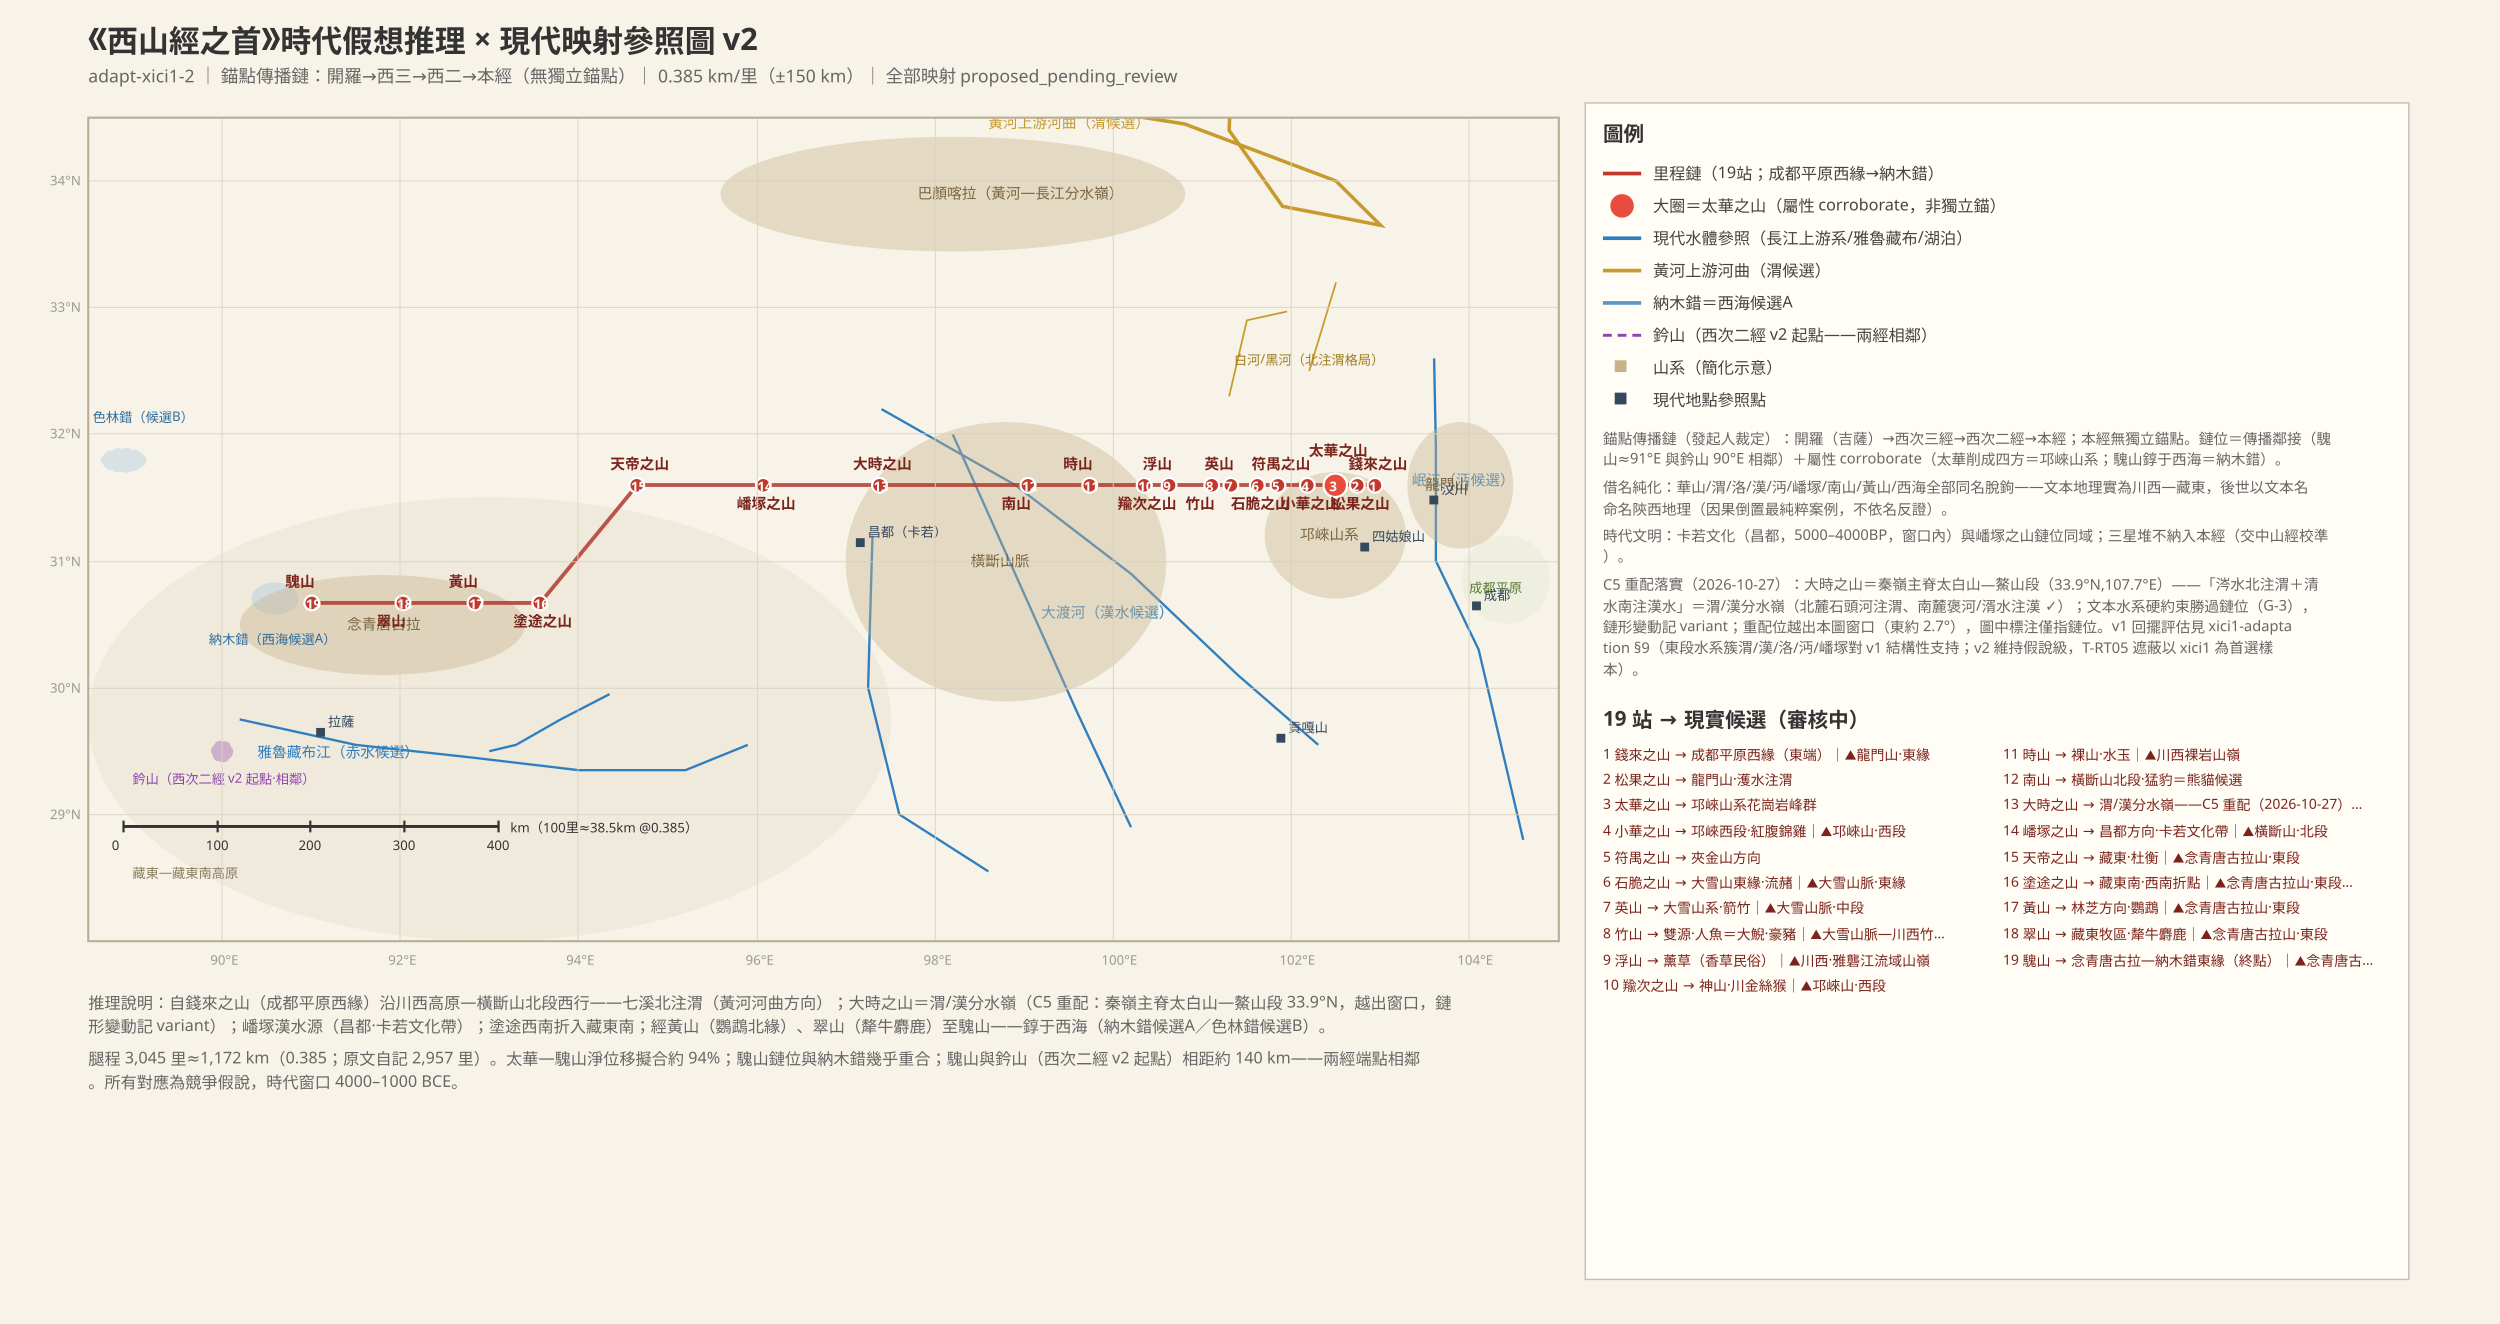
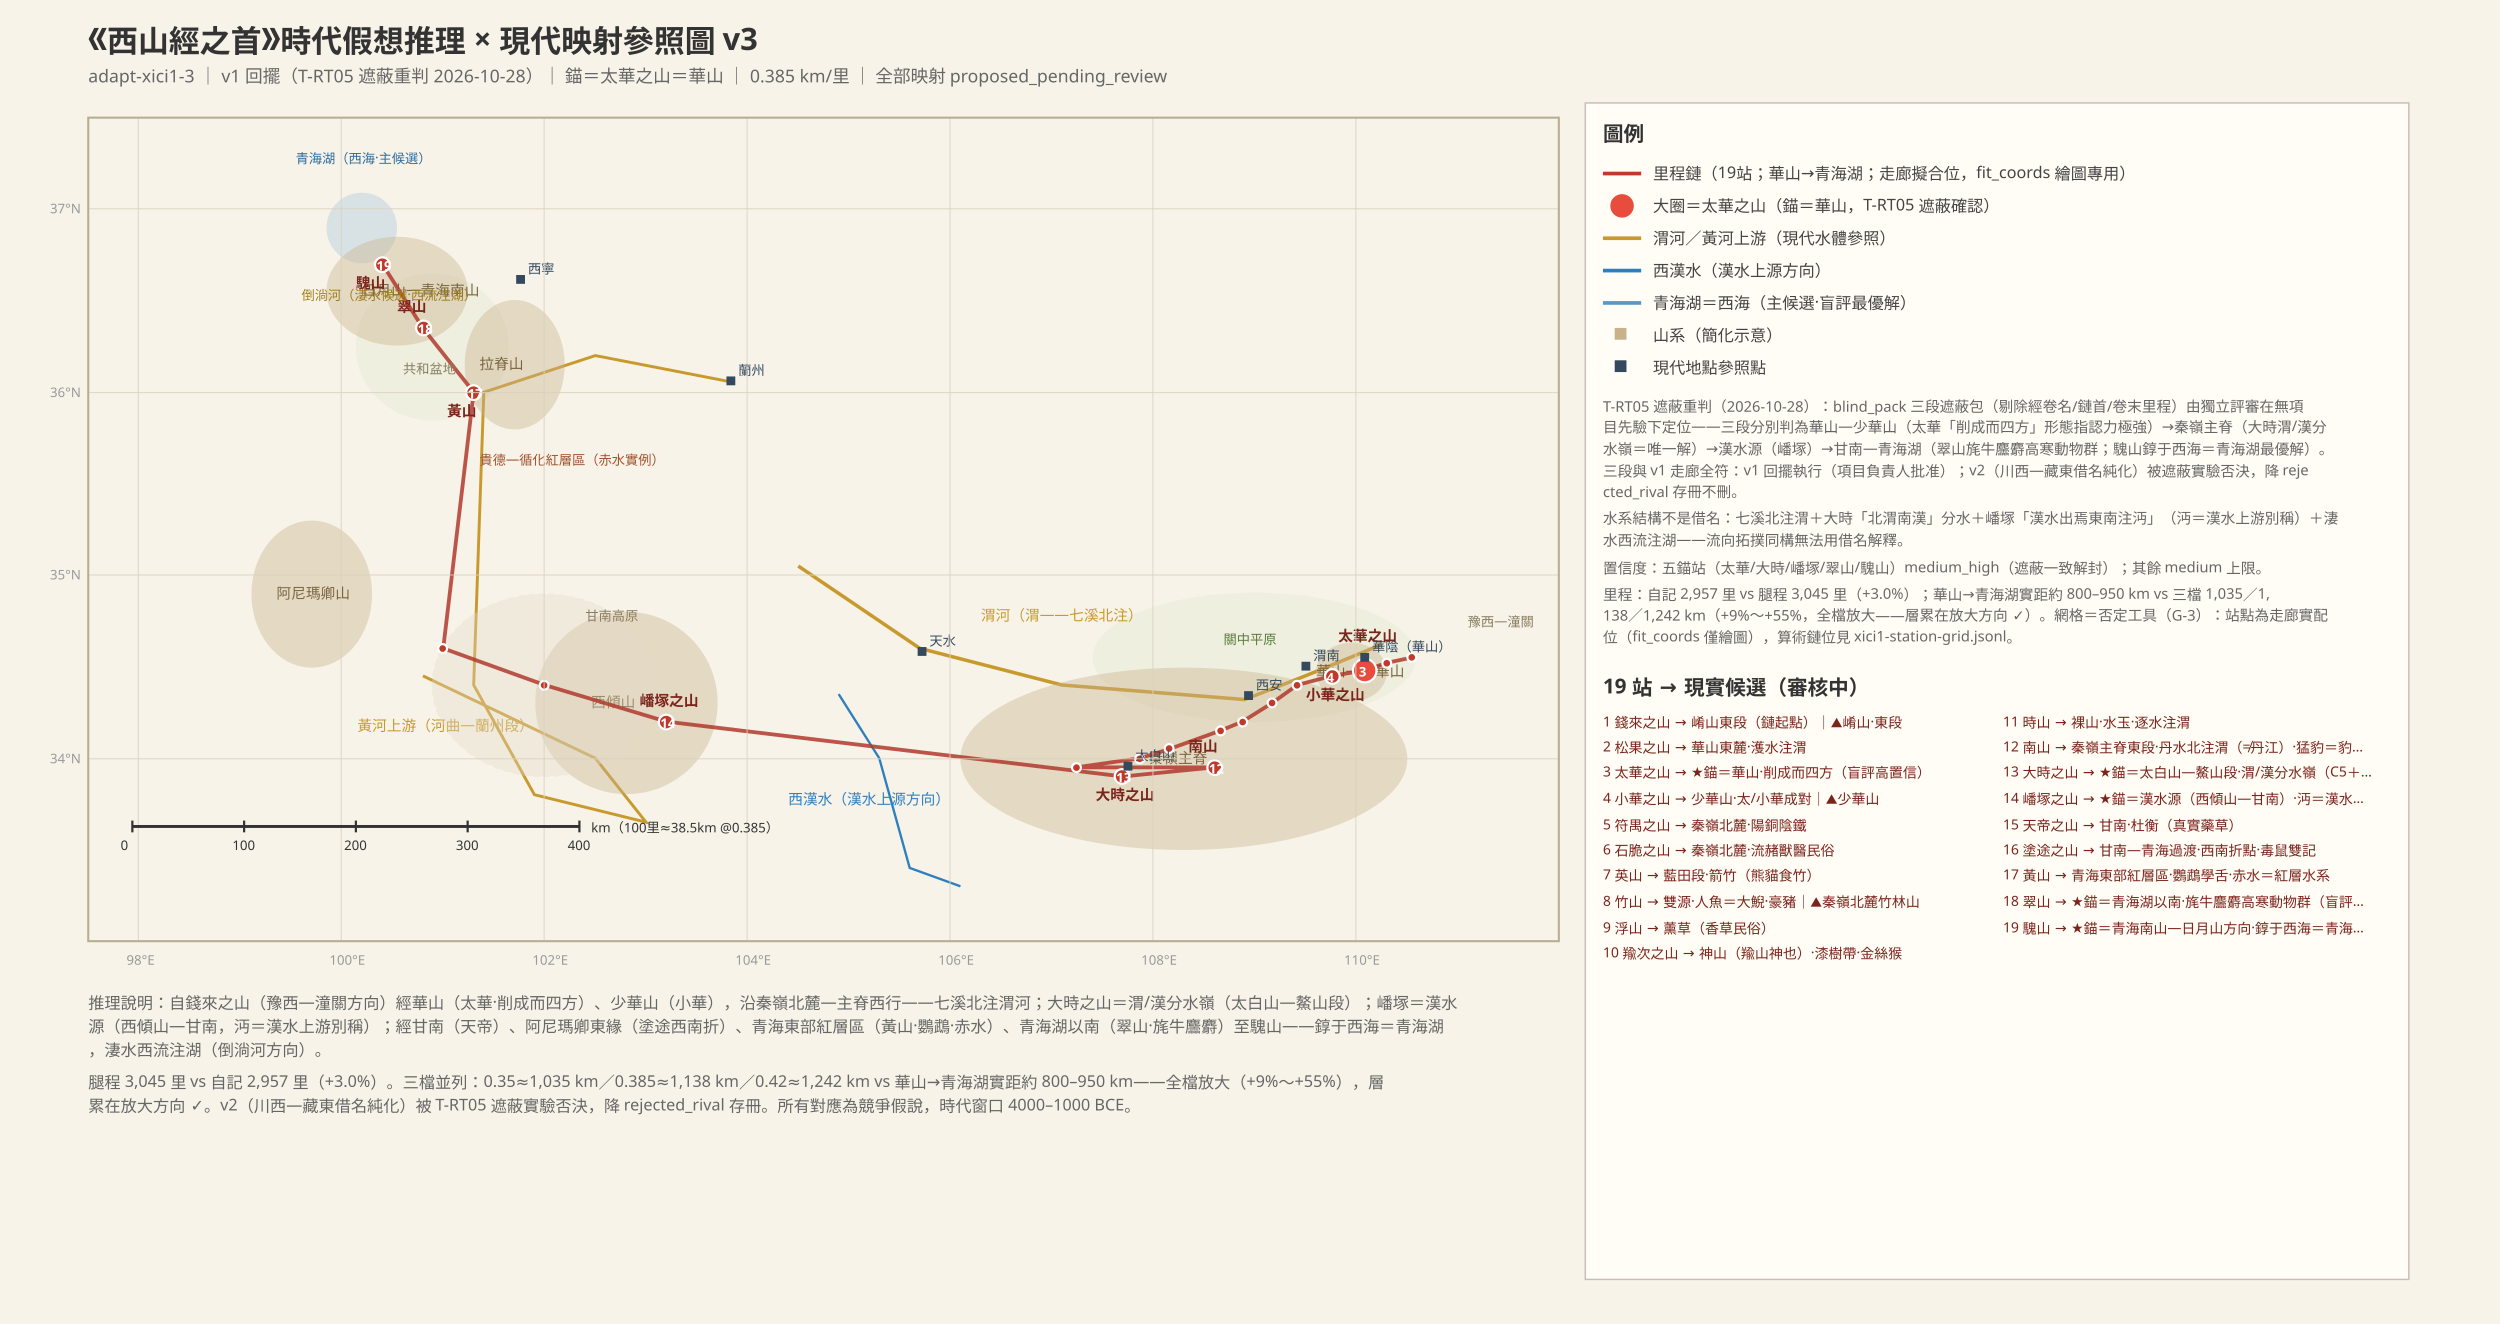
<svg xmlns="http://www.w3.org/2000/svg" width="1700" height="900" font-family="PingFang SC, Hiragino Sans GB, Microsoft YaHei, sans-serif">
  <rect width="1700" height="900" fill="#f7f3e8" />
  <defs>
    <marker id="arr" markerWidth="8" markerHeight="8" refX="7" refY="3" orient="auto">
      <path d="M0,0 L7,3 L0,6 Z" fill="#555" />
    </marker>
    <pattern id="sand" width="8" height="8" patternUnits="userSpaceOnUse">
      <rect width="8" height="8" fill="#efe3c0" />
      <circle cx="2" cy="2" r="0.8" fill="#d6b96a" />
      <circle cx="6" cy="6" r="0.8" fill="#d6b96a" />
    </pattern>
    <clipPath id="mapclip">
      <rect x="60" y="80" width="1000" height="560" />
    </clipPath>
  </defs>
-   <text x="60" y="34" font-size="21" font-weight="bold" fill="#333">《西山經之首》時代假想推理 × 現代映射參照圖 v2</text>
-   <text x="60" y="56" font-size="12" fill="#666">adapt-xici1-2 ｜ 錨點傳播鏈：開羅→西三→西二→本經（無獨立錨點）｜ 0.385 km/里（±150 km）｜ 全部映射 proposed_pending_review</text>
+   <text x="60" y="34" font-size="21" font-weight="bold" fill="#333">《西山經之首》時代假想推理 × 現代映射參照圖 v3</text>
+   <text x="60" y="56" font-size="12" fill="#666">adapt-xici1-3 ｜ v1 回擺（T-RT05 遮蔽重判 2026-10-28）｜ 錨＝太華之山＝華山 ｜ 0.385 km/里 ｜ 全部映射 proposed_pending_review</text>
  <g clip-path="url(#mapclip)">
-     <ellipse cx="1024" cy="394" rx="30" ry="30" fill="#dce8cf" opacity="0.35" />
-     <ellipse cx="333" cy="489" rx="273" ry="151" fill="#e2d9c8" opacity="0.35" />
-     <ellipse cx="187" cy="407" rx="16" ry="11" fill="#9dc2dd" opacity="0.35" />
-     <polyline points="508.5,36.9 593.3,45.5 696.4,67.1 805.5,84.3 908.5,123.1 938.8,153.2 872.1,140.3 835.8,88.6 841.8,-49.2 908.5,-66.5 987.3,-54.4" fill="none" stroke="#c89a2e" stroke-width="2.4" />
-     <text x="672" y="87" font-size="10" fill="#c89a2e">黃河上游河曲（渭候選）</text>
-     <polyline points="835.8,269.5 847.9,217.8 875.2,211.8" fill="none" stroke="#c89a2e" stroke-width="1.2" />
-     <polyline points="890.3,252.3 908.5,192.0" fill="none" stroke="#c89a2e" stroke-width="1.2" />
-     <polyline points="975.2,243.7 976.4,304.0 976.4,381.5 1005.5,441.8 1035.8,571.1" fill="none" stroke="#2f7fbf" stroke-width="1.6" />
-     <text x="960" y="330" font-size="10" fill="#2f7fbf">岷江（沔候選）</text>
-     <polyline points="599.4,278.2 690.3,329.8 769.1,390.2 841.8,459.1 896.4,506.5" fill="none" stroke="#2f7fbf" stroke-width="1.6" />
-     <text x="708" y="420" font-size="10" fill="#2f7fbf">大渡河（漢水候選）</text>
-     <polyline points="647.9,295.4 690.3,390.2 732.7,484.9 769.1,562.5" fill="none" stroke="#2f7fbf" stroke-width="1.6" />
-     <polyline points="593.3,364.3 590.3,467.7 611.5,553.8 672.1,592.6" fill="none" stroke="#2f7fbf" stroke-width="1.6" />
-     <polyline points="163.0,489.2 241.8,506.5 320.6,515.1 393.3,523.7 466.1,523.7 508.5,506.5" fill="none" stroke="#2f7fbf" stroke-width="1.6" />
-     <text x="175" y="515" font-size="10" fill="#2f7fbf">雅魯藏布江（赤水候選）</text>
-     <polyline points="414.5,472.0 381.2,489.2 350.9,506.5 332.7,510.8" fill="none" stroke="#2f7fbf" stroke-width="1.6" />
-     <ellipse cx="648" cy="132" rx="158" ry="39" fill="#c9b18a" opacity="0.4" />
-     <text x="624" y="135" font-size="10" fill="#7a6540">巴顏喀拉（黃河—長江分水嶺）</text>
-     <ellipse cx="684" cy="382" rx="109" ry="95" fill="#c9b18a" opacity="0.4" />
-     <text x="660" y="385" font-size="10" fill="#7a6540">橫斷山脈</text>
-     <ellipse cx="908" cy="364" rx="48" ry="43" fill="#c9b18a" opacity="0.4" />
-     <text x="884" y="367" font-size="10" fill="#7a6540">邛崍山系</text>
-     <ellipse cx="993" cy="330" rx="36" ry="43" fill="#c9b18a" opacity="0.4" />
-     <text x="969" y="333" font-size="10" fill="#7a6540">龍門山</text>
-     <ellipse cx="260" cy="425" rx="97" ry="34" fill="#c9b18a" opacity="0.4" />
-     <text x="236" y="428" font-size="10" fill="#7a6540">念青唐古拉</text>
-     <ellipse cx="84" cy="313" rx="15" ry="8" fill="#9dc2dd" opacity="0.35" stroke="#9dc2dd" stroke-dasharray="4 3" />
-     <ellipse cx="151" cy="511" rx="7" ry="7" fill="#8e44ad" opacity="0.35" stroke="#8e44ad" stroke-dasharray="4 3" />
-     <polyline points="934.5,329.8 923.0,329.8 908.5,329.8 889.1,329.8 869.1,329.8 854.5,329.8 837.0,329.8 824.2,329.8 794.5,329.8 777.6,329.8 740.6,329.8 698.8,329.8 598.2,329.8 519.4,329.8 433.3,329.8 367.3,410.0 323.0,410.0 273.9,410.0 212.1,410.0" fill="none" stroke="#b03a2e" stroke-width="2.6" opacity="0.85" />
-     <circle cx="935" cy="330" r="5" fill="#c0392b" stroke="#fff" stroke-width="1.5" />
-     <text x="931" y="334" font-size="9" fill="#fff" font-weight="bold">1</text>
-     <text x="917" y="319" font-size="10" fill="#7b241c" font-weight="bold">錢來之山</text>
-     <circle cx="923" cy="330" r="5" fill="#c0392b" stroke="#fff" stroke-width="1.5" />
-     <text x="919" y="334" font-size="9" fill="#fff" font-weight="bold">2</text>
-     <text x="905" y="346" font-size="10" fill="#7b241c" font-weight="bold">松果之山</text>
-     <circle cx="908" cy="330" r="8" fill="#e74c3c" stroke="#fff" stroke-width="1.5" />
-     <text x="904" y="334" font-size="9" fill="#fff" font-weight="bold">3</text>
-     <text x="890" y="310" font-size="10" fill="#7b241c" font-weight="bold">太華之山</text>
-     <circle cx="889" cy="330" r="5" fill="#c0392b" stroke="#fff" stroke-width="1.5" />
-     <text x="885" y="334" font-size="9" fill="#fff" font-weight="bold">4</text>
-     <text x="871" y="346" font-size="10" fill="#7b241c" font-weight="bold">小華之山</text>
-     <circle cx="869" cy="330" r="5" fill="#c0392b" stroke="#fff" stroke-width="1.5" />
-     <text x="865" y="334" font-size="9" fill="#fff" font-weight="bold">5</text>
-     <text x="851" y="319" font-size="10" fill="#7b241c" font-weight="bold">符禺之山</text>
-     <circle cx="855" cy="330" r="5" fill="#c0392b" stroke="#fff" stroke-width="1.5" />
-     <text x="851" y="334" font-size="9" fill="#fff" font-weight="bold">6</text>
-     <text x="837" y="346" font-size="10" fill="#7b241c" font-weight="bold">石脆之山</text>
-     <circle cx="837" cy="330" r="5" fill="#c0392b" stroke="#fff" stroke-width="1.5" />
-     <text x="833" y="334" font-size="9" fill="#fff" font-weight="bold">7</text>
-     <text x="819" y="319" font-size="10" fill="#7b241c" font-weight="bold">英山</text>
-     <circle cx="824" cy="330" r="5" fill="#c0392b" stroke="#fff" stroke-width="1.5" />
-     <text x="820" y="334" font-size="9" fill="#fff" font-weight="bold">8</text>
-     <text x="806" y="346" font-size="10" fill="#7b241c" font-weight="bold">竹山</text>
-     <circle cx="795" cy="330" r="5" fill="#c0392b" stroke="#fff" stroke-width="1.5" />
-     <text x="791" y="334" font-size="9" fill="#fff" font-weight="bold">9</text>
-     <text x="777" y="319" font-size="10" fill="#7b241c" font-weight="bold">浮山</text>
-     <circle cx="778" cy="330" r="5" fill="#c0392b" stroke="#fff" stroke-width="1.5" />
-     <text x="774" y="334" font-size="9" fill="#fff" font-weight="bold">10</text>
-     <text x="760" y="346" font-size="10" fill="#7b241c" font-weight="bold">羭次之山</text>
-     <circle cx="741" cy="330" r="5" fill="#c0392b" stroke="#fff" stroke-width="1.5" />
-     <text x="737" y="334" font-size="9" fill="#fff" font-weight="bold">11</text>
-     <text x="723" y="319" font-size="10" fill="#7b241c" font-weight="bold">時山</text>
-     <circle cx="699" cy="330" r="5" fill="#c0392b" stroke="#fff" stroke-width="1.5" />
-     <text x="695" y="334" font-size="9" fill="#fff" font-weight="bold">12</text>
-     <text x="681" y="346" font-size="10" fill="#7b241c" font-weight="bold">南山</text>
-     <circle cx="598" cy="330" r="5" fill="#c0392b" stroke="#fff" stroke-width="1.5" />
-     <text x="594" y="334" font-size="9" fill="#fff" font-weight="bold">13</text>
-     <text x="580" y="319" font-size="10" fill="#7b241c" font-weight="bold">大時之山</text>
-     <circle cx="519" cy="330" r="5" fill="#c0392b" stroke="#fff" stroke-width="1.5" />
-     <text x="515" y="334" font-size="9" fill="#fff" font-weight="bold">14</text>
-     <text x="501" y="346" font-size="10" fill="#7b241c" font-weight="bold">嶓塚之山</text>
-     <circle cx="433" cy="330" r="5" fill="#c0392b" stroke="#fff" stroke-width="1.5" />
-     <text x="429" y="334" font-size="9" fill="#fff" font-weight="bold">15</text>
-     <text x="415" y="319" font-size="10" fill="#7b241c" font-weight="bold">天帝之山</text>
-     <circle cx="367" cy="410" r="5" fill="#c0392b" stroke="#fff" stroke-width="1.5" />
-     <text x="363" y="414" font-size="9" fill="#fff" font-weight="bold">16</text>
-     <text x="349" y="426" font-size="10" fill="#7b241c" font-weight="bold">塗途之山</text>
-     <circle cx="323" cy="410" r="5" fill="#c0392b" stroke="#fff" stroke-width="1.5" />
-     <text x="319" y="414" font-size="9" fill="#fff" font-weight="bold">17</text>
-     <text x="305" y="399" font-size="10" fill="#7b241c" font-weight="bold">黃山</text>
-     <circle cx="274" cy="410" r="5" fill="#c0392b" stroke="#fff" stroke-width="1.5" />
-     <text x="270" y="414" font-size="9" fill="#fff" font-weight="bold">18</text>
-     <text x="256" y="426" font-size="10" fill="#7b241c" font-weight="bold">翠山</text>
-     <circle cx="212" cy="410" r="5" fill="#c0392b" stroke="#fff" stroke-width="1.5" />
-     <text x="208" y="414" font-size="9" fill="#fff" font-weight="bold">19</text>
-     <text x="194" y="399" font-size="10" fill="#7b241c" font-weight="bold">騩山</text>
-     <text x="999" y="403" font-size="9" fill="#5a7a3a">成都平原</text>
-     <text x="90" y="597" font-size="9" fill="#8a7d5f">藏東—藏東南高原</text>
-     <text x="142" y="438" font-size="9" fill="#2f6d9e">納木錯（西海候選A）</text>
-     <text x="63" y="287" font-size="9" fill="#2f6d9e">色林錯（候選B）</text>
-     <text x="839" y="248" font-size="9" fill="#a07d1e">白河/黑河（北注渭格局）</text>
-     <text x="90" y="533" font-size="9" fill="#8e44ad">鈐山（西次二經 v2 起點·相鄰）</text>
-     <rect x="1001" y="409" width="6" height="6" fill="#34495e" />
-     <text x="1009" y="408" font-size="9" fill="#34495e">成都</text>
-     <rect x="215" y="495" width="6" height="6" fill="#34495e" />
-     <text x="223" y="494" font-size="9" fill="#34495e">拉薩</text>
-     <rect x="582" y="366" width="6" height="6" fill="#34495e" />
-     <text x="590" y="365" font-size="9" fill="#34495e">昌都（卡若）</text>
-     <rect x="972" y="337" width="6" height="6" fill="#34495e" />
-     <text x="980" y="336" font-size="9" fill="#34495e">汶川</text>
-     <rect x="925" y="369" width="6" height="6" fill="#34495e" />
-     <text x="933" y="368" font-size="9" fill="#34495e">四姑娘山</text>
-     <rect x="868" y="499" width="6" height="6" fill="#34495e" />
-     <text x="876" y="498" font-size="9" fill="#34495e">貢嘎山</text>
+     <ellipse cx="853" cy="447" rx="110" ry="44" fill="#dce8cf" opacity="0.35" />
+     <ellipse cx="294" cy="236" rx="52" ry="50" fill="#dce8cf" opacity="0.35" />
+     <ellipse cx="246" cy="155" rx="24" ry="24" fill="#9dc2dd" opacity="0.35" />
+     <polyline points="542.8,384.9 625.5,440.9 722.1,465.8 846.2,475.7 887.6,459.6 939.3,438.4" fill="none" stroke="#c89a2e" stroke-width="2.4" />
+     <text x="667" y="422" font-size="10" fill="#c89a2e">渭河（渭——七溪北注）</text>
+     <polyline points="570.3,472.0 597.9,515.6 618.6,590.2 653.1,602.7" fill="none" stroke="#2f7fbf" stroke-width="1.6" />
+     <text x="536" y="547" font-size="10" fill="#2f7fbf">西漢水（漢水上源方向）</text>
+     <polyline points="287.6,459.6 404.8,515.6 439.3,559.1 363.4,540.4 322.1,465.8 329.0,266.7 404.8,241.8 494.5,259.2" fill="none" stroke="#c89a2e" stroke-width="2.0" />
+     <text x="243" y="497" font-size="10" fill="#c89a2e">黃河上游（河曲—蘭州段）</text>
+     <ellipse cx="805" cy="516" rx="152" ry="62" fill="#c9b18a" opacity="0.4" />
+     <text x="781" y="519" font-size="10" fill="#7a6540">秦嶺主脊</text>
+     <ellipse cx="919" cy="457" rx="24" ry="20" fill="#c9b18a" opacity="0.4" />
+     <text x="895" y="460" font-size="10" fill="#7a6540">華山—少華山</text>
+     <ellipse cx="426" cy="478" rx="62" ry="62" fill="#c9b18a" opacity="0.4" />
+     <text x="402" y="481" font-size="10" fill="#7a6540">西傾山</text>
+     <ellipse cx="212" cy="404" rx="41" ry="50" fill="#c9b18a" opacity="0.4" />
+     <text x="188" y="407" font-size="10" fill="#7a6540">阿尼瑪卿山</text>
+     <ellipse cx="350" cy="248" rx="34" ry="44" fill="#c9b18a" opacity="0.4" />
+     <text x="326" y="251" font-size="10" fill="#7a6540">拉脊山</text>
+     <ellipse cx="270" cy="198" rx="48" ry="37" fill="#c9b18a" opacity="0.4" />
+     <text x="246" y="201" font-size="10" fill="#7a6540">日月山—青海南山</text>
+     <ellipse cx="370" cy="466" rx="76" ry="62" fill="#e2d9c8" opacity="0.35" stroke="#e2d9c8" stroke-dasharray="4 3" />
+     <polyline points="960.0,447.1 942.8,450.8 928.3,455.8 905.5,459.6 882.1,465.8 864.8,478.2 844.8,490.7 829.7,496.9 795.2,509.3 775.2,515.6 731.7,521.8 825.5,521.8 763.4,528.0 453.1,490.7 370.3,465.8 301.4,440.9 322.1,266.7 287.6,223.1 260.0,179.6" fill="none" stroke="#b03a2e" stroke-width="2.6" opacity="0.85" />
+     <circle cx="960" cy="447" r="3" fill="#c0392b" stroke="#fff" stroke-width="1.5" />
+     <circle cx="943" cy="451" r="3" fill="#c0392b" stroke="#fff" stroke-width="1.5" />
+     <circle cx="928" cy="456" r="8" fill="#e74c3c" stroke="#fff" stroke-width="1.5" />
+     <text x="924" y="460" font-size="9" fill="#fff" font-weight="bold">3</text>
+     <text x="910" y="436" font-size="10" fill="#7b241c" font-weight="bold">太華之山</text>
+     <circle cx="906" cy="460" r="5" fill="#c0392b" stroke="#fff" stroke-width="1.5" />
+     <text x="902" y="464" font-size="9" fill="#fff" font-weight="bold">4</text>
+     <text x="888" y="476" font-size="10" fill="#7b241c" font-weight="bold">小華之山</text>
+     <circle cx="882" cy="466" r="3" fill="#c0392b" stroke="#fff" stroke-width="1.5" />
+     <circle cx="865" cy="478" r="3" fill="#c0392b" stroke="#fff" stroke-width="1.5" />
+     <circle cx="845" cy="491" r="3" fill="#c0392b" stroke="#fff" stroke-width="1.5" />
+     <circle cx="830" cy="497" r="3" fill="#c0392b" stroke="#fff" stroke-width="1.5" />
+     <circle cx="795" cy="509" r="3" fill="#c0392b" stroke="#fff" stroke-width="1.5" />
+     <circle cx="775" cy="516" r="3" fill="#c0392b" stroke="#fff" stroke-width="1.5" />
+     <circle cx="732" cy="522" r="3" fill="#c0392b" stroke="#fff" stroke-width="1.5" />
+     <circle cx="826" cy="522" r="5" fill="#c0392b" stroke="#fff" stroke-width="1.5" />
+     <text x="822" y="526" font-size="9" fill="#fff" font-weight="bold">12</text>
+     <text x="808" y="511" font-size="10" fill="#7b241c" font-weight="bold">南山</text>
+     <circle cx="763" cy="528" r="5" fill="#c0392b" stroke="#fff" stroke-width="1.5" />
+     <text x="759" y="532" font-size="9" fill="#fff" font-weight="bold">13</text>
+     <text x="745" y="544" font-size="10" fill="#7b241c" font-weight="bold">大時之山</text>
+     <circle cx="453" cy="491" r="5" fill="#c0392b" stroke="#fff" stroke-width="1.5" />
+     <text x="449" y="495" font-size="9" fill="#fff" font-weight="bold">14</text>
+     <text x="435" y="480" font-size="10" fill="#7b241c" font-weight="bold">嶓塚之山</text>
+     <circle cx="370" cy="466" r="3" fill="#c0392b" stroke="#fff" stroke-width="1.5" />
+     <circle cx="301" cy="441" r="3" fill="#c0392b" stroke="#fff" stroke-width="1.5" />
+     <circle cx="322" cy="267" r="5" fill="#c0392b" stroke="#fff" stroke-width="1.5" />
+     <text x="318" y="271" font-size="9" fill="#fff" font-weight="bold">17</text>
+     <text x="304" y="283" font-size="10" fill="#7b241c" font-weight="bold">黃山</text>
+     <circle cx="288" cy="223" r="5" fill="#c0392b" stroke="#fff" stroke-width="1.5" />
+     <text x="284" y="227" font-size="9" fill="#fff" font-weight="bold">18</text>
+     <text x="270" y="212" font-size="10" fill="#7b241c" font-weight="bold">翠山</text>
+     <circle cx="260" cy="180" r="5" fill="#c0392b" stroke="#fff" stroke-width="1.5" />
+     <text x="256" y="184" font-size="9" fill="#fff" font-weight="bold">19</text>
+     <text x="242" y="196" font-size="10" fill="#7b241c" font-weight="bold">騩山</text>
+     <text x="832" y="438" font-size="9" fill="#5a7a3a">關中平原</text>
+     <text x="998" y="426" font-size="9" fill="#8a7d5f">豫西—潼關</text>
+     <text x="398" y="422" font-size="9" fill="#8a7d5f">甘南高原</text>
+     <text x="201" y="111" font-size="9" fill="#2f6d9e">青海湖（西海·主候選）</text>
+     <text x="274" y="254" font-size="9" fill="#8a7d5f">共和盆地</text>
+     <text x="205" y="204" font-size="9" fill="#a07d1e">倒淌河（淒水候選·西流注湖）</text>
+     <text x="326" y="316" font-size="9" fill="#a0522d">貴德—循化紅層區（赤水實例）</text>
+     <rect x="846" y="470" width="6" height="6" fill="#34495e" />
+     <text x="854" y="469" font-size="9" fill="#34495e">西安</text>
+     <rect x="885" y="450" width="6" height="6" fill="#34495e" />
+     <text x="893" y="449" font-size="9" fill="#34495e">渭南</text>
+     <rect x="925" y="444" width="6" height="6" fill="#34495e" />
+     <text x="933" y="443" font-size="9" fill="#34495e">華陰（華山）</text>
+     <rect x="764" y="518" width="6" height="6" fill="#34495e" />
+     <text x="772" y="517" font-size="9" fill="#34495e">太白山</text>
+     <rect x="624" y="440" width="6" height="6" fill="#34495e" />
+     <text x="632" y="439" font-size="9" fill="#34495e">天水</text>
+     <rect x="494" y="256" width="6" height="6" fill="#34495e" />
+     <text x="502" y="255" font-size="9" fill="#34495e">蘭州</text>
+     <rect x="351" y="187" width="6" height="6" fill="#34495e" />
+     <text x="359" y="186" font-size="9" fill="#34495e">西寧</text>
  </g>
-   <line x1="151" y1="640" x2="151" y2="80" stroke="#d9d2c0" stroke-width="0.6" />
-   <text x="143" y="656" font-size="9" fill="#999">90°E</text>
-   <line x1="272" y1="640" x2="272" y2="80" stroke="#d9d2c0" stroke-width="0.6" />
-   <text x="264" y="656" font-size="9" fill="#999">92°E</text>
-   <line x1="393" y1="640" x2="393" y2="80" stroke="#d9d2c0" stroke-width="0.6" />
-   <text x="385" y="656" font-size="9" fill="#999">94°E</text>
-   <line x1="515" y1="640" x2="515" y2="80" stroke="#d9d2c0" stroke-width="0.6" />
-   <text x="507" y="656" font-size="9" fill="#999">96°E</text>
-   <line x1="636" y1="640" x2="636" y2="80" stroke="#d9d2c0" stroke-width="0.6" />
-   <text x="628" y="656" font-size="9" fill="#999">98°E</text>
-   <line x1="757" y1="640" x2="757" y2="80" stroke="#d9d2c0" stroke-width="0.6" />
-   <text x="749" y="656" font-size="9" fill="#999">100°E</text>
-   <line x1="878" y1="640" x2="878" y2="80" stroke="#d9d2c0" stroke-width="0.6" />
-   <text x="870" y="656" font-size="9" fill="#999">102°E</text>
-   <line x1="999" y1="640" x2="999" y2="80" stroke="#d9d2c0" stroke-width="0.6" />
-   <text x="991" y="656" font-size="9" fill="#999">104°E</text>
-   <line x1="60" y1="554" x2="1060" y2="554" stroke="#d9d2c0" stroke-width="0.6" />
-   <text x="34" y="557" font-size="9" fill="#999">29°N</text>
-   <line x1="60" y1="468" x2="1060" y2="468" stroke="#d9d2c0" stroke-width="0.6" />
-   <text x="34" y="471" font-size="9" fill="#999">30°N</text>
-   <line x1="60" y1="382" x2="1060" y2="382" stroke="#d9d2c0" stroke-width="0.6" />
-   <text x="34" y="385" font-size="9" fill="#999">31°N</text>
-   <line x1="60" y1="295" x2="1060" y2="295" stroke="#d9d2c0" stroke-width="0.6" />
-   <text x="34" y="298" font-size="9" fill="#999">32°N</text>
-   <line x1="60" y1="209" x2="1060" y2="209" stroke="#d9d2c0" stroke-width="0.6" />
-   <text x="34" y="212" font-size="9" fill="#999">33°N</text>
-   <line x1="60" y1="123" x2="1060" y2="123" stroke="#d9d2c0" stroke-width="0.6" />
-   <text x="34" y="126" font-size="9" fill="#999">34°N</text>
+   <line x1="94" y1="640" x2="94" y2="80" stroke="#d9d2c0" stroke-width="0.6" />
+   <text x="86" y="656" font-size="9" fill="#999">98°E</text>
+   <line x1="232" y1="640" x2="232" y2="80" stroke="#d9d2c0" stroke-width="0.6" />
+   <text x="224" y="656" font-size="9" fill="#999">100°E</text>
+   <line x1="370" y1="640" x2="370" y2="80" stroke="#d9d2c0" stroke-width="0.6" />
+   <text x="362" y="656" font-size="9" fill="#999">102°E</text>
+   <line x1="508" y1="640" x2="508" y2="80" stroke="#d9d2c0" stroke-width="0.6" />
+   <text x="500" y="656" font-size="9" fill="#999">104°E</text>
+   <line x1="646" y1="640" x2="646" y2="80" stroke="#d9d2c0" stroke-width="0.6" />
+   <text x="638" y="656" font-size="9" fill="#999">106°E</text>
+   <line x1="784" y1="640" x2="784" y2="80" stroke="#d9d2c0" stroke-width="0.6" />
+   <text x="776" y="656" font-size="9" fill="#999">108°E</text>
+   <line x1="922" y1="640" x2="922" y2="80" stroke="#d9d2c0" stroke-width="0.6" />
+   <text x="914" y="656" font-size="9" fill="#999">110°E</text>
+   <line x1="60" y1="516" x2="1060" y2="516" stroke="#d9d2c0" stroke-width="0.6" />
+   <text x="34" y="519" font-size="9" fill="#999">34°N</text>
+   <line x1="60" y1="391" x2="1060" y2="391" stroke="#d9d2c0" stroke-width="0.6" />
+   <text x="34" y="394" font-size="9" fill="#999">35°N</text>
+   <line x1="60" y1="267" x2="1060" y2="267" stroke="#d9d2c0" stroke-width="0.6" />
+   <text x="34" y="270" font-size="9" fill="#999">36°N</text>
+   <line x1="60" y1="142" x2="1060" y2="142" stroke="#d9d2c0" stroke-width="0.6" />
+   <text x="34" y="145" font-size="9" fill="#999">37°N</text>
  <rect x="60" y="80" width="1000" height="560" fill="none" stroke="#b8ad92" stroke-width="1.4" />
-   <line x1="84" y1="562" x2="339" y2="562" stroke="#333" stroke-width="2" />
-   <line x1="84" y1="558" x2="84" y2="566" stroke="#333" stroke-width="1.5" />
-   <text x="76" y="578" font-size="9" fill="#333">0</text>
-   <line x1="148" y1="558" x2="148" y2="566" stroke="#333" stroke-width="1.5" />
-   <text x="140" y="578" font-size="9" fill="#333">100</text>
-   <line x1="211" y1="558" x2="211" y2="566" stroke="#333" stroke-width="1.5" />
-   <text x="203" y="578" font-size="9" fill="#333">200</text>
-   <line x1="275" y1="558" x2="275" y2="566" stroke="#333" stroke-width="1.5" />
-   <text x="267" y="578" font-size="9" fill="#333">300</text>
-   <line x1="339" y1="558" x2="339" y2="566" stroke="#333" stroke-width="1.5" />
-   <text x="331" y="578" font-size="9" fill="#333">400</text>
-   <text x="347" y="566" font-size="9" fill="#333">km（100里≈38.5km @0.385）</text>
+   <line x1="90" y1="562" x2="394" y2="562" stroke="#333" stroke-width="2" />
+   <line x1="90" y1="558" x2="90" y2="566" stroke="#333" stroke-width="1.5" />
+   <text x="82" y="578" font-size="9" fill="#333">0</text>
+   <line x1="166" y1="558" x2="166" y2="566" stroke="#333" stroke-width="1.5" />
+   <text x="158" y="578" font-size="9" fill="#333">100</text>
+   <line x1="242" y1="558" x2="242" y2="566" stroke="#333" stroke-width="1.5" />
+   <text x="234" y="578" font-size="9" fill="#333">200</text>
+   <line x1="318" y1="558" x2="318" y2="566" stroke="#333" stroke-width="1.5" />
+   <text x="310" y="578" font-size="9" fill="#333">300</text>
+   <line x1="394" y1="558" x2="394" y2="566" stroke="#333" stroke-width="1.5" />
+   <text x="386" y="578" font-size="9" fill="#333">400</text>
+   <text x="402" y="566" font-size="9" fill="#333">km（100里≈38.5km @0.385）</text>
  <rect x="1078" y="70" width="560" height="800" fill="#fffdf5" stroke="#cbb" />
  <text x="1090" y="96" font-size="14" font-weight="bold" fill="#333">圖例</text>
  <line x1="1090" y1="118" x2="1116" y2="118" stroke="#c0392b" stroke-width="2.5" />
-   <text x="1124" y="122" font-size="11" fill="#444">里程鏈（19站；成都平原西緣→納木錯）</text>
+   <text x="1124" y="122" font-size="11" fill="#444">里程鏈（19站；華山→青海湖；走廊擬合位，fit_coords 繪圖專用）</text>
  <circle cx="1103" cy="140" r="8" fill="#e74c3c" />
-   <text x="1124" y="144" font-size="11" fill="#444">大圈＝太華之山（屬性 corroborate，非獨立錨）</text>
-   <line x1="1090" y1="162" x2="1116" y2="162" stroke="#2f7fbf" stroke-width="2.5" />
-   <text x="1124" y="166" font-size="11" fill="#444">現代水體參照（長江上游系/雅魯藏布/湖泊）</text>
-   <line x1="1090" y1="184" x2="1116" y2="184" stroke="#c89a2e" stroke-width="2.5" />
-   <text x="1124" y="188" font-size="11" fill="#444">黃河上游河曲（渭候選）</text>
+   <text x="1124" y="144" font-size="11" fill="#444">大圈＝太華之山（錨＝華山，T-RT05 遮蔽確認）</text>
+   <line x1="1090" y1="162" x2="1116" y2="162" stroke="#c89a2e" stroke-width="2.5" />
+   <text x="1124" y="166" font-size="11" fill="#444">渭河／黃河上游（現代水體參照）</text>
+   <line x1="1090" y1="184" x2="1116" y2="184" stroke="#2f7fbf" stroke-width="2.5" />
+   <text x="1124" y="188" font-size="11" fill="#444">西漢水（漢水上源方向）</text>
  <line x1="1090" y1="206" x2="1116" y2="206" stroke="#5b97c4" stroke-width="2.5" />
-   <text x="1124" y="210" font-size="11" fill="#444">納木錯＝西海候選A</text>
-   <line x1="1090" y1="228" x2="1116" y2="228" stroke="#8e44ad" stroke-width="2" stroke-dasharray="6 4" />
-   <text x="1124" y="232" font-size="11" fill="#444">鈐山（西次二經 v2 起點——兩經相鄰）</text>
-   <rect x="1098" y="245" width="8" height="8" fill="#c9b18a" />
-   <text x="1124" y="254" font-size="11" fill="#444">山系（簡化示意）</text>
-   <rect x="1098" y="267" width="8" height="8" fill="#34495e" />
-   <text x="1124" y="276" font-size="11" fill="#444">現代地點參照點</text>
-   <text x="1090" y="302" font-size="10" fill="#666">錨點傳播鏈（發起人裁定）：開羅（吉薩）→西次三經→西次二經→本經；本經無獨立錨點。鏈位＝傳播鄰接（騩</text>
-   <text x="1090" y="316" font-size="10" fill="#666">山≈91°E 與鈐山 90°E 相鄰）＋屬性 corroborate（太華削成四方＝邛崍山系；騩山錞于西海＝納木錯）。</text>
-   <text x="1090" y="335" font-size="10" fill="#666">借名純化：華山/渭/洛/漢/沔/嶓塚/南山/黃山/西海全部同名脫鉤——文本地理實為川西—藏東，後世以文本名</text>
-   <text x="1090" y="350" font-size="10" fill="#666">命名陝西地理（因果倒置最純粹案例，不依名反證）。</text>
-   <text x="1090" y="368" font-size="10" fill="#666">時代文明：卡若文化（昌都，5000–4000BP，窗口內）與嶓塚之山鏈位同域；三星堆不納入本經（交中山經校準</text>
-   <text x="1090" y="382" font-size="10" fill="#666">）。</text>
-   <text x="1090" y="401" font-size="10" fill="#666">C5 重配落實（2026-10-27）：大時之山＝秦嶺主脊太白山—鰲山段（33.9°N,107.7°E）——「涔水北注渭＋清</text>
-   <text x="1090" y="416" font-size="10" fill="#666">水南注漢水」＝渭/漢分水嶺（北麓石頭河注渭、南麓褒河/湑水注漢 ✓）；文本水系硬約束勝過鏈位（G-3），</text>
-   <text x="1090" y="430" font-size="10" fill="#666">鏈形變動記 variant；重配位越出本圖窗口（東約 2.7°），圖中標注僅指鏈位。v1 回擺評估見 xici1-adapta</text>
-   <text x="1090" y="444" font-size="10" fill="#666">tion §9（東段水系簇渭/漢/洛/沔/嶓塚對 v1 結構性支持；v2 維持假說級，T-RT05 遮蔽以 xici1 為首選樣</text>
-   <text x="1090" y="459" font-size="10" fill="#666">本）。</text>
-   <text x="1090" y="493.5" font-size="14" font-weight="bold" fill="#333">19 站 → 現實候選（審核中）</text>
-   <text x="1090" y="516" font-size="9.5" fill="#7b241c"> 1 錢來之山 → 成都平原西緣（東端）｜⛰龍門山·東緣</text>
-   <text x="1090" y="533" font-size="9.5" fill="#7b241c"> 2 松果之山 → 龍門山·濩水注渭</text>
-   <text x="1090" y="550" font-size="9.5" fill="#7b241c"> 3 太華之山 → 邛崍山系花崗岩峰群</text>
-   <text x="1090" y="568" font-size="9.5" fill="#7b241c"> 4 小華之山 → 邛崍西段·紅腹錦雞｜⛰邛崍山·西段</text>
-   <text x="1090" y="586" font-size="9.5" fill="#7b241c"> 5 符禺之山 → 夾金山方向</text>
-   <text x="1090" y="603" font-size="9.5" fill="#7b241c"> 6 石脆之山 → 大雪山東緣·流赭｜⛰大雪山脈·東緣</text>
-   <text x="1090" y="620" font-size="9.5" fill="#7b241c"> 7 英山 → 大雪山系·箭竹｜⛰大雪山脈·中段</text>
-   <text x="1090" y="638" font-size="9.5" fill="#7b241c"> 8 竹山 → 雙源·人魚＝大鯢·豪豬｜⛰大雪山脈—川西竹…</text>
-   <text x="1090" y="656" font-size="9.5" fill="#7b241c"> 9 浮山 → 薰草（香草民俗）｜⛰川西·雅礱江流域山嶺</text>
-   <text x="1090" y="673" font-size="9.5" fill="#7b241c">10 羭次之山 → 神山·川金絲猴｜⛰邛崍山·西段</text>
-   <text x="1362" y="516" font-size="9.5" fill="#7b241c">11 時山 → 裸山·水玉｜⛰川西裸岩山嶺</text>
-   <text x="1362" y="533" font-size="9.5" fill="#7b241c">12 南山 → 橫斷山北段·猛豹＝熊貓候選</text>
-   <text x="1362" y="550" font-size="9.5" fill="#7b241c">13 大時之山 → 渭/漢分水嶺——C5 重配（2026-10-27）…</text>
-   <text x="1362" y="568" font-size="9.5" fill="#7b241c">14 嶓塚之山 → 昌都方向·卡若文化帶｜⛰橫斷山·北段</text>
-   <text x="1362" y="586" font-size="9.5" fill="#7b241c">15 天帝之山 → 藏東·杜衡｜⛰念青唐古拉山·東段</text>
-   <text x="1362" y="603" font-size="9.5" fill="#7b241c">16 塗途之山 → 藏東南·西南折點｜⛰念青唐古拉山·東段…</text>
-   <text x="1362" y="620" font-size="9.5" fill="#7b241c">17 黃山 → 林芝方向·鸚鵡｜⛰念青唐古拉山·東段</text>
-   <text x="1362" y="638" font-size="9.5" fill="#7b241c">18 翠山 → 藏東牧區·犛牛麝鹿｜⛰念青唐古拉山·東段</text>
-   <text x="1362" y="656" font-size="9.5" fill="#7b241c">19 騩山 → 念青唐古拉—納木錯東緣（終點）｜⛰念青唐古…</text>
-   <text x="60" y="686" font-size="11" fill="#666">推理說明：自錢來之山（成都平原西緣）沿川西高原—橫斷山北段西行——七溪北注渭（黃河河曲方向）；大時之山＝渭/漢分水嶺（C5 重配：秦嶺主脊太白山—鰲山段 33.9°N，越出窗口，鏈</text>
-   <text x="60" y="702" font-size="11" fill="#666">形變動記 variant）；嶓塚漢水源（昌都·卡若文化帶）；塗途西南折入藏東南；經黃山（鸚鵡北緣）、翠山（犛牛麝鹿）至騩山——錞于西海（納木錯候選A／色林錯候選B）。</text>
-   <text x="60" y="724" font-size="11" fill="#666">腿程 3,045 里≈1,172 km（0.385；原文自記 2,957 里）。太華—騩山淨位移擬合約 94%；騩山鏈位與納木錯幾乎重合；騩山與鈐山（西次二經 v2 起點）相距約 140 km——兩經端點相鄰</text>
-   <text x="60" y="740" font-size="11" fill="#666">。所有對應為競爭假說，時代窗口 4000–1000 BCE。</text>
+   <text x="1124" y="210" font-size="11" fill="#444">青海湖＝西海（主候選·盲評最優解）</text>
+   <rect x="1098" y="223" width="8" height="8" fill="#c9b18a" />
+   <text x="1124" y="232" font-size="11" fill="#444">山系（簡化示意）</text>
+   <rect x="1098" y="245" width="8" height="8" fill="#34495e" />
+   <text x="1124" y="254" font-size="11" fill="#444">現代地點參照點</text>
+   <text x="1090" y="280" font-size="10" fill="#666">T-RT05 遮蔽重判（2026-10-28）：blind_pack 三段遮蔽包（剔除經卷名/鏈首/卷末里程）由獨立評審在無項</text>
+   <text x="1090" y="294" font-size="10" fill="#666">目先驗下定位——三段分別判為華山—少華山（太華「削成而四方」形態指認力極強）→秦嶺主脊（大時渭/漢分</text>
+   <text x="1090" y="309" font-size="10" fill="#666">水嶺＝唯一解）→漢水源（嶓塚）→甘南—青海湖（翠山旄牛麢麝高寒動物群；騩山錞于西海＝青海湖最優解）。</text>
+   <text x="1090" y="324" font-size="10" fill="#666">三段與 v1 走廊全符：v1 回擺執行（項目負責人批准）；v2（川西—藏東借名純化）被遮蔽實驗否決，降 reje</text>
+   <text x="1090" y="338" font-size="10" fill="#666">cted_rival 存冊不刪。</text>
+   <text x="1090" y="356" font-size="10" fill="#666">水系結構不是借名：七溪北注渭＋大時「北渭南漢」分水＋嶓塚「漢水出焉東南注沔」（沔＝漢水上游別稱）＋淒</text>
+   <text x="1090" y="371" font-size="10" fill="#666">水西流注湖——流向拓撲同構無法用借名解釋。</text>
+   <text x="1090" y="390" font-size="10" fill="#666">置信度：五錨站（太華/大時/嶓塚/翠山/騩山）medium_high（遮蔽一致解封）；其餘 medium 上限。</text>
+   <text x="1090" y="408" font-size="10" fill="#666">里程：自記 2,957 里 vs 腿程 3,045 里（+3.0%）；華山→青海湖實距約 800–950 km vs 三檔 1,035／1,</text>
+   <text x="1090" y="422" font-size="10" fill="#666">138／1,242 km（+9%～+55%，全檔放大——層累在放大方向 ✓）。網格＝否定工具（G-3）：站點為走廊實配</text>
+   <text x="1090" y="437" font-size="10" fill="#666">位（fit_coords 僅繪圖），算術鏈位見 xici1-station-grid.jsonl。</text>
+   <text x="1090" y="471.5" font-size="14" font-weight="bold" fill="#333">19 站 → 現實候選（審核中）</text>
+   <text x="1090" y="494" font-size="9.5" fill="#7b241c"> 1 錢來之山 → 崤山東段（鏈起點）｜⛰崤山·東段</text>
+   <text x="1090" y="511" font-size="9.5" fill="#7b241c"> 2 松果之山 → 華山東麓·濩水注渭</text>
+   <text x="1090" y="528" font-size="9.5" fill="#7b241c"> 3 太華之山 → ★錨＝華山·削成而四方（盲評高置信）</text>
+   <text x="1090" y="546" font-size="9.5" fill="#7b241c"> 4 小華之山 → 少華山·太/小華成對｜⛰少華山</text>
+   <text x="1090" y="564" font-size="9.5" fill="#7b241c"> 5 符禺之山 → 秦嶺北麓·陽銅陰鐵</text>
+   <text x="1090" y="581" font-size="9.5" fill="#7b241c"> 6 石脆之山 → 秦嶺北麓·流赭獸醫民俗</text>
+   <text x="1090" y="598" font-size="9.5" fill="#7b241c"> 7 英山 → 藍田段·箭竹（熊貓食竹）</text>
+   <text x="1090" y="616" font-size="9.5" fill="#7b241c"> 8 竹山 → 雙源·人魚＝大鯢·豪豬｜⛰秦嶺北麓竹林山</text>
+   <text x="1090" y="634" font-size="9.5" fill="#7b241c"> 9 浮山 → 薰草（香草民俗）</text>
+   <text x="1090" y="651" font-size="9.5" fill="#7b241c">10 羭次之山 → 神山（羭山神也）·漆樹帶·金絲猴</text>
+   <text x="1362" y="494" font-size="9.5" fill="#7b241c">11 時山 → 裸山·水玉·逐水注渭</text>
+   <text x="1362" y="511" font-size="9.5" fill="#7b241c">12 南山 → 秦嶺主脊東段·丹水北注渭（≠丹江）·猛豹＝豹…</text>
+   <text x="1362" y="528" font-size="9.5" fill="#7b241c">13 大時之山 → ★錨＝太白山—鰲山段·渭/漢分水嶺（C5＋…</text>
+   <text x="1362" y="546" font-size="9.5" fill="#7b241c">14 嶓塚之山 → ★錨＝漢水源（西傾山—甘南）·沔＝漢水…</text>
+   <text x="1362" y="564" font-size="9.5" fill="#7b241c">15 天帝之山 → 甘南·杜衡（真實藥草）</text>
+   <text x="1362" y="581" font-size="9.5" fill="#7b241c">16 塗途之山 → 甘南—青海過渡·西南折點·毒鼠雙記</text>
+   <text x="1362" y="598" font-size="9.5" fill="#7b241c">17 黃山 → 青海東部紅層區·鸚鵡學舌·赤水＝紅層水系</text>
+   <text x="1362" y="616" font-size="9.5" fill="#7b241c">18 翠山 → ★錨＝青海湖以南·旄牛麢麝高寒動物群（盲評…</text>
+   <text x="1362" y="634" font-size="9.5" fill="#7b241c">19 騩山 → ★錨＝青海南山—日月山方向·錞于西海＝青海…</text>
+   <text x="60" y="686" font-size="11" fill="#666">推理說明：自錢來之山（豫西—潼關方向）經華山（太華·削成而四方）、少華山（小華），沿秦嶺北麓—主脊西行——七溪北注渭河；大時之山＝渭/漢分水嶺（太白山—鰲山段）；嶓塚＝漢水</text>
+   <text x="60" y="702" font-size="11" fill="#666">源（西傾山—甘南，沔＝漢水上游別稱）；經甘南（天帝）、阿尼瑪卿東緣（塗途西南折）、青海東部紅層區（黃山·鸚鵡·赤水）、青海湖以南（翠山·旄牛麢麝）至騩山——錞于西海＝青海湖</text>
+   <text x="60" y="718" font-size="11" fill="#666">，淒水西流注湖（倒淌河方向）。</text>
+   <text x="60" y="740" font-size="11" fill="#666">腿程 3,045 里 vs 自記 2,957 里（+3.0%）。三檔並列：0.35≈1,035 km／0.385≈1,138 km／0.42≈1,242 km vs 華山→青海湖實距約 800–950 km——全檔放大（+9%～+55%），層</text>
+   <text x="60" y="756" font-size="11" fill="#666">累在放大方向 ✓。v2（川西—藏東借名純化）被 T-RT05 遮蔽實驗否決，降 rejected_rival 存冊。所有對應為競爭假說，時代窗口 4000–1000 BCE。</text>
</svg>
